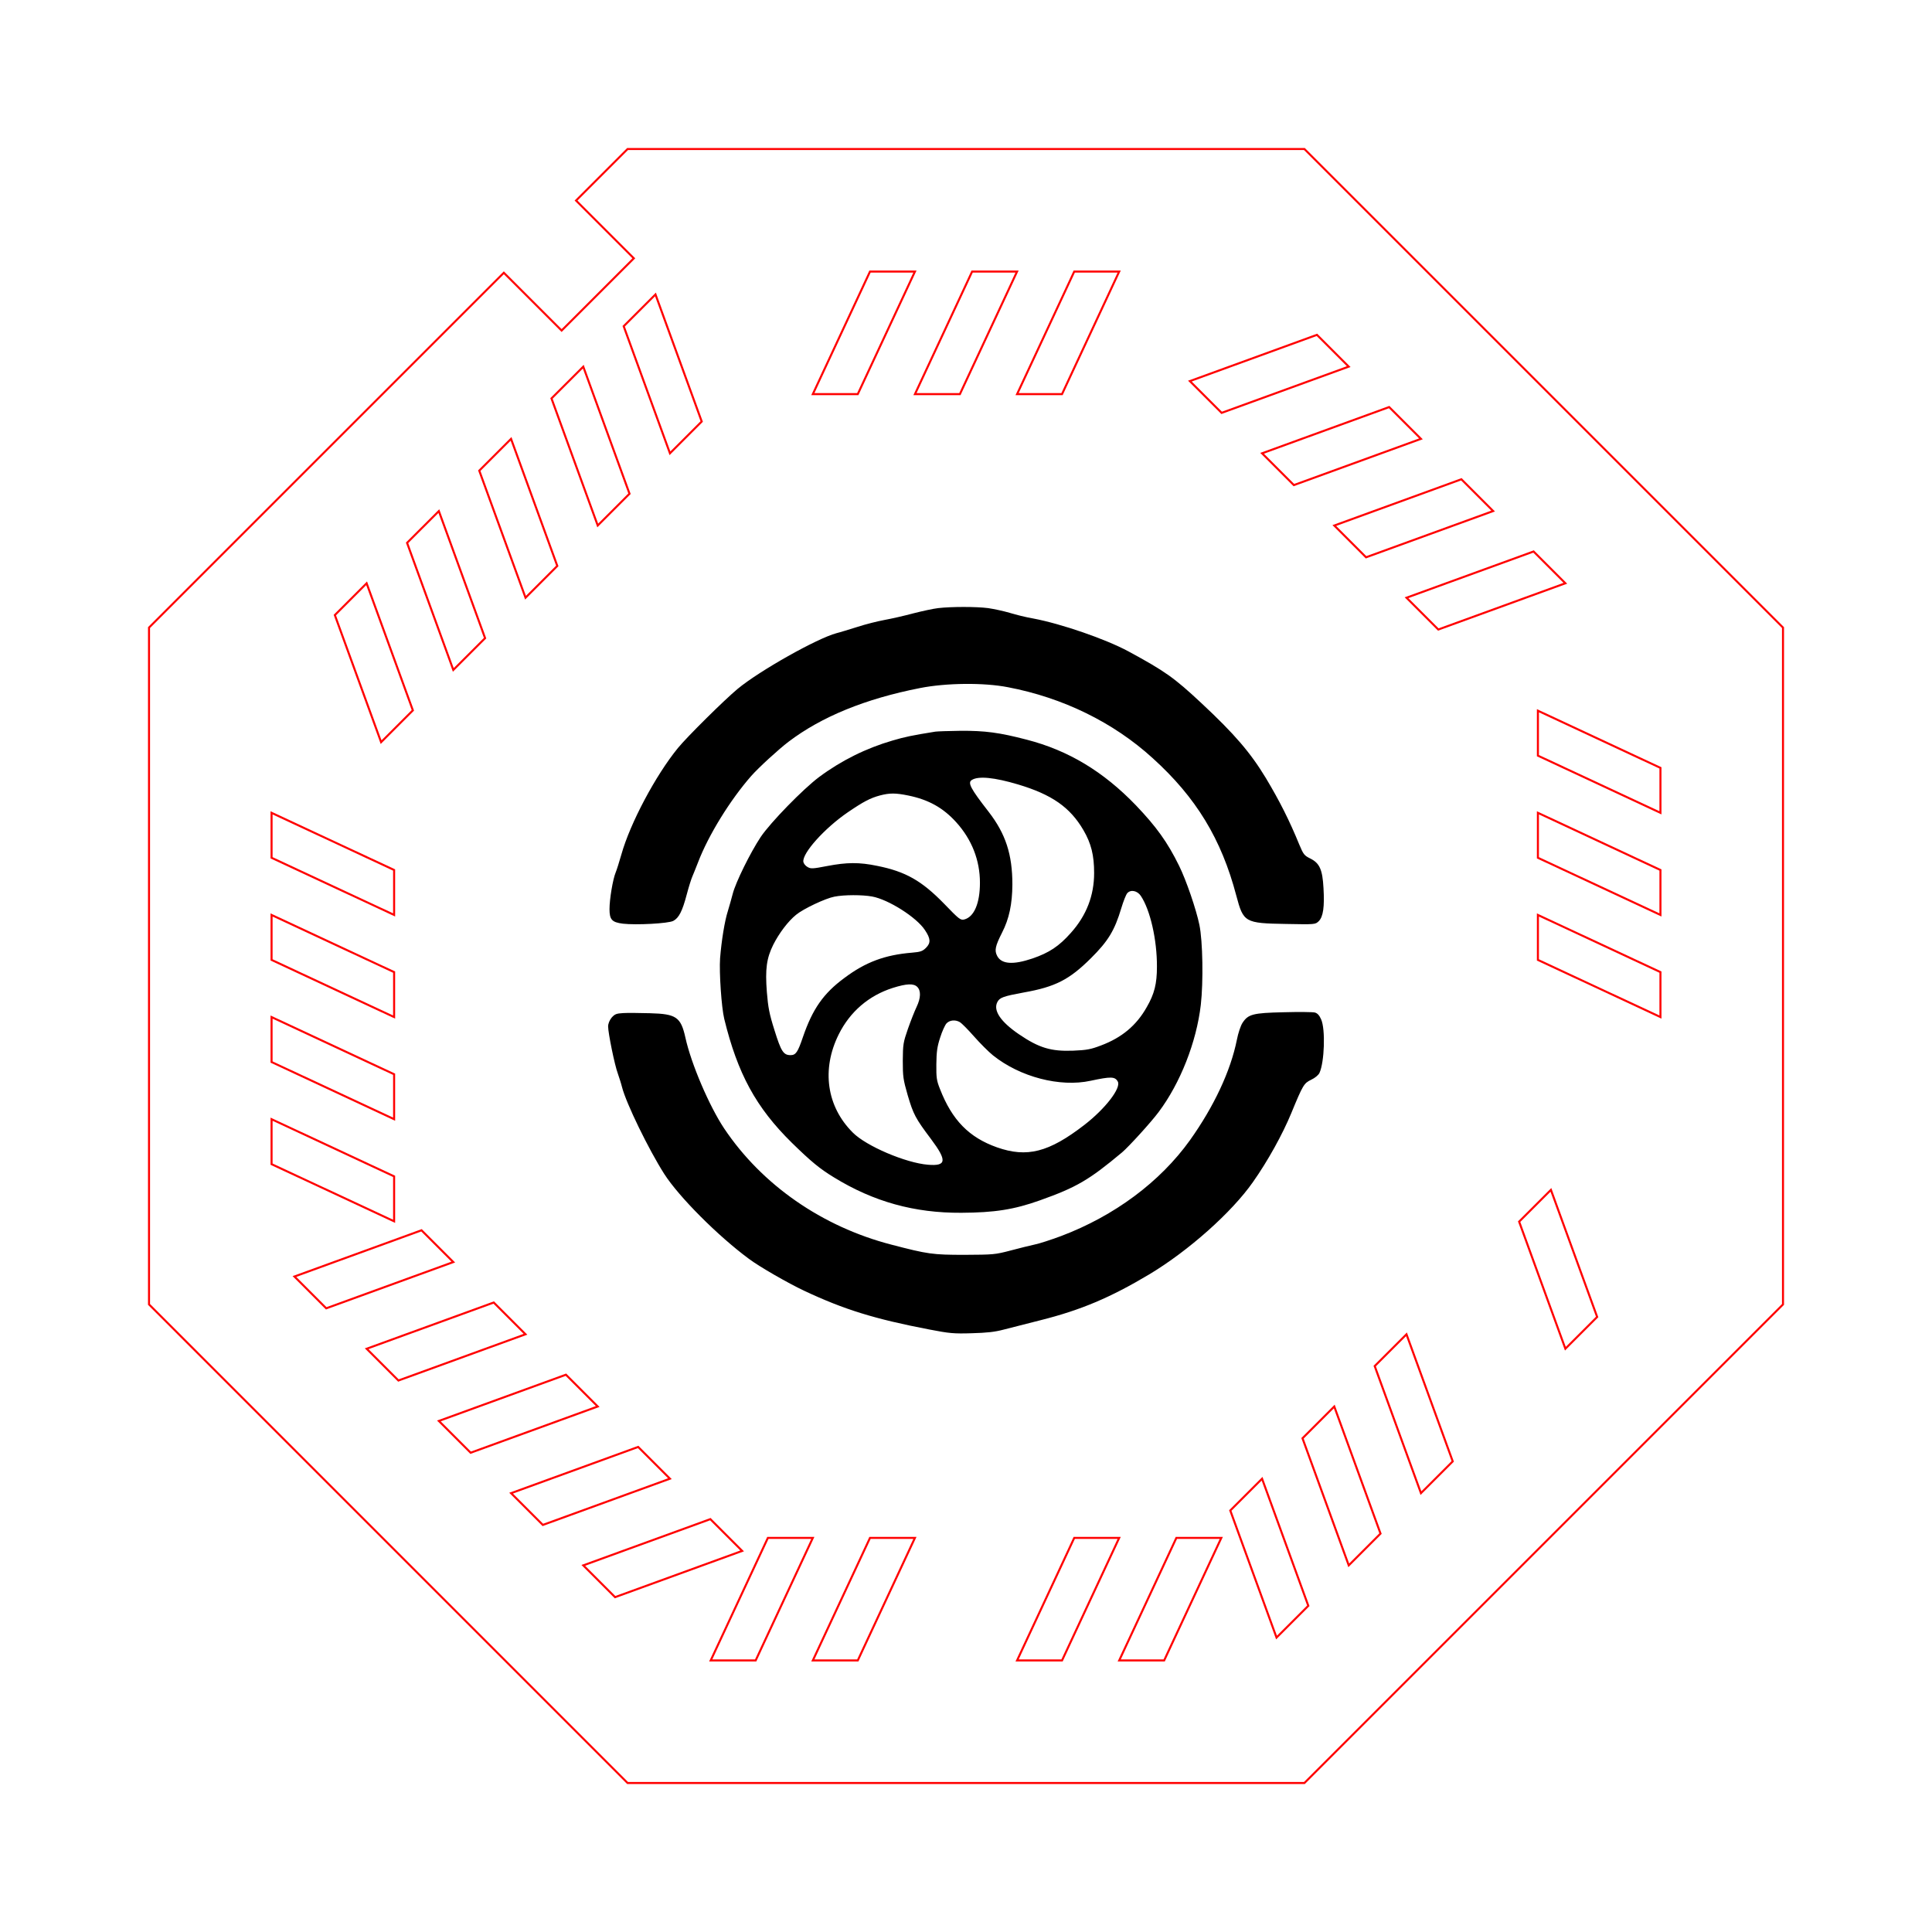
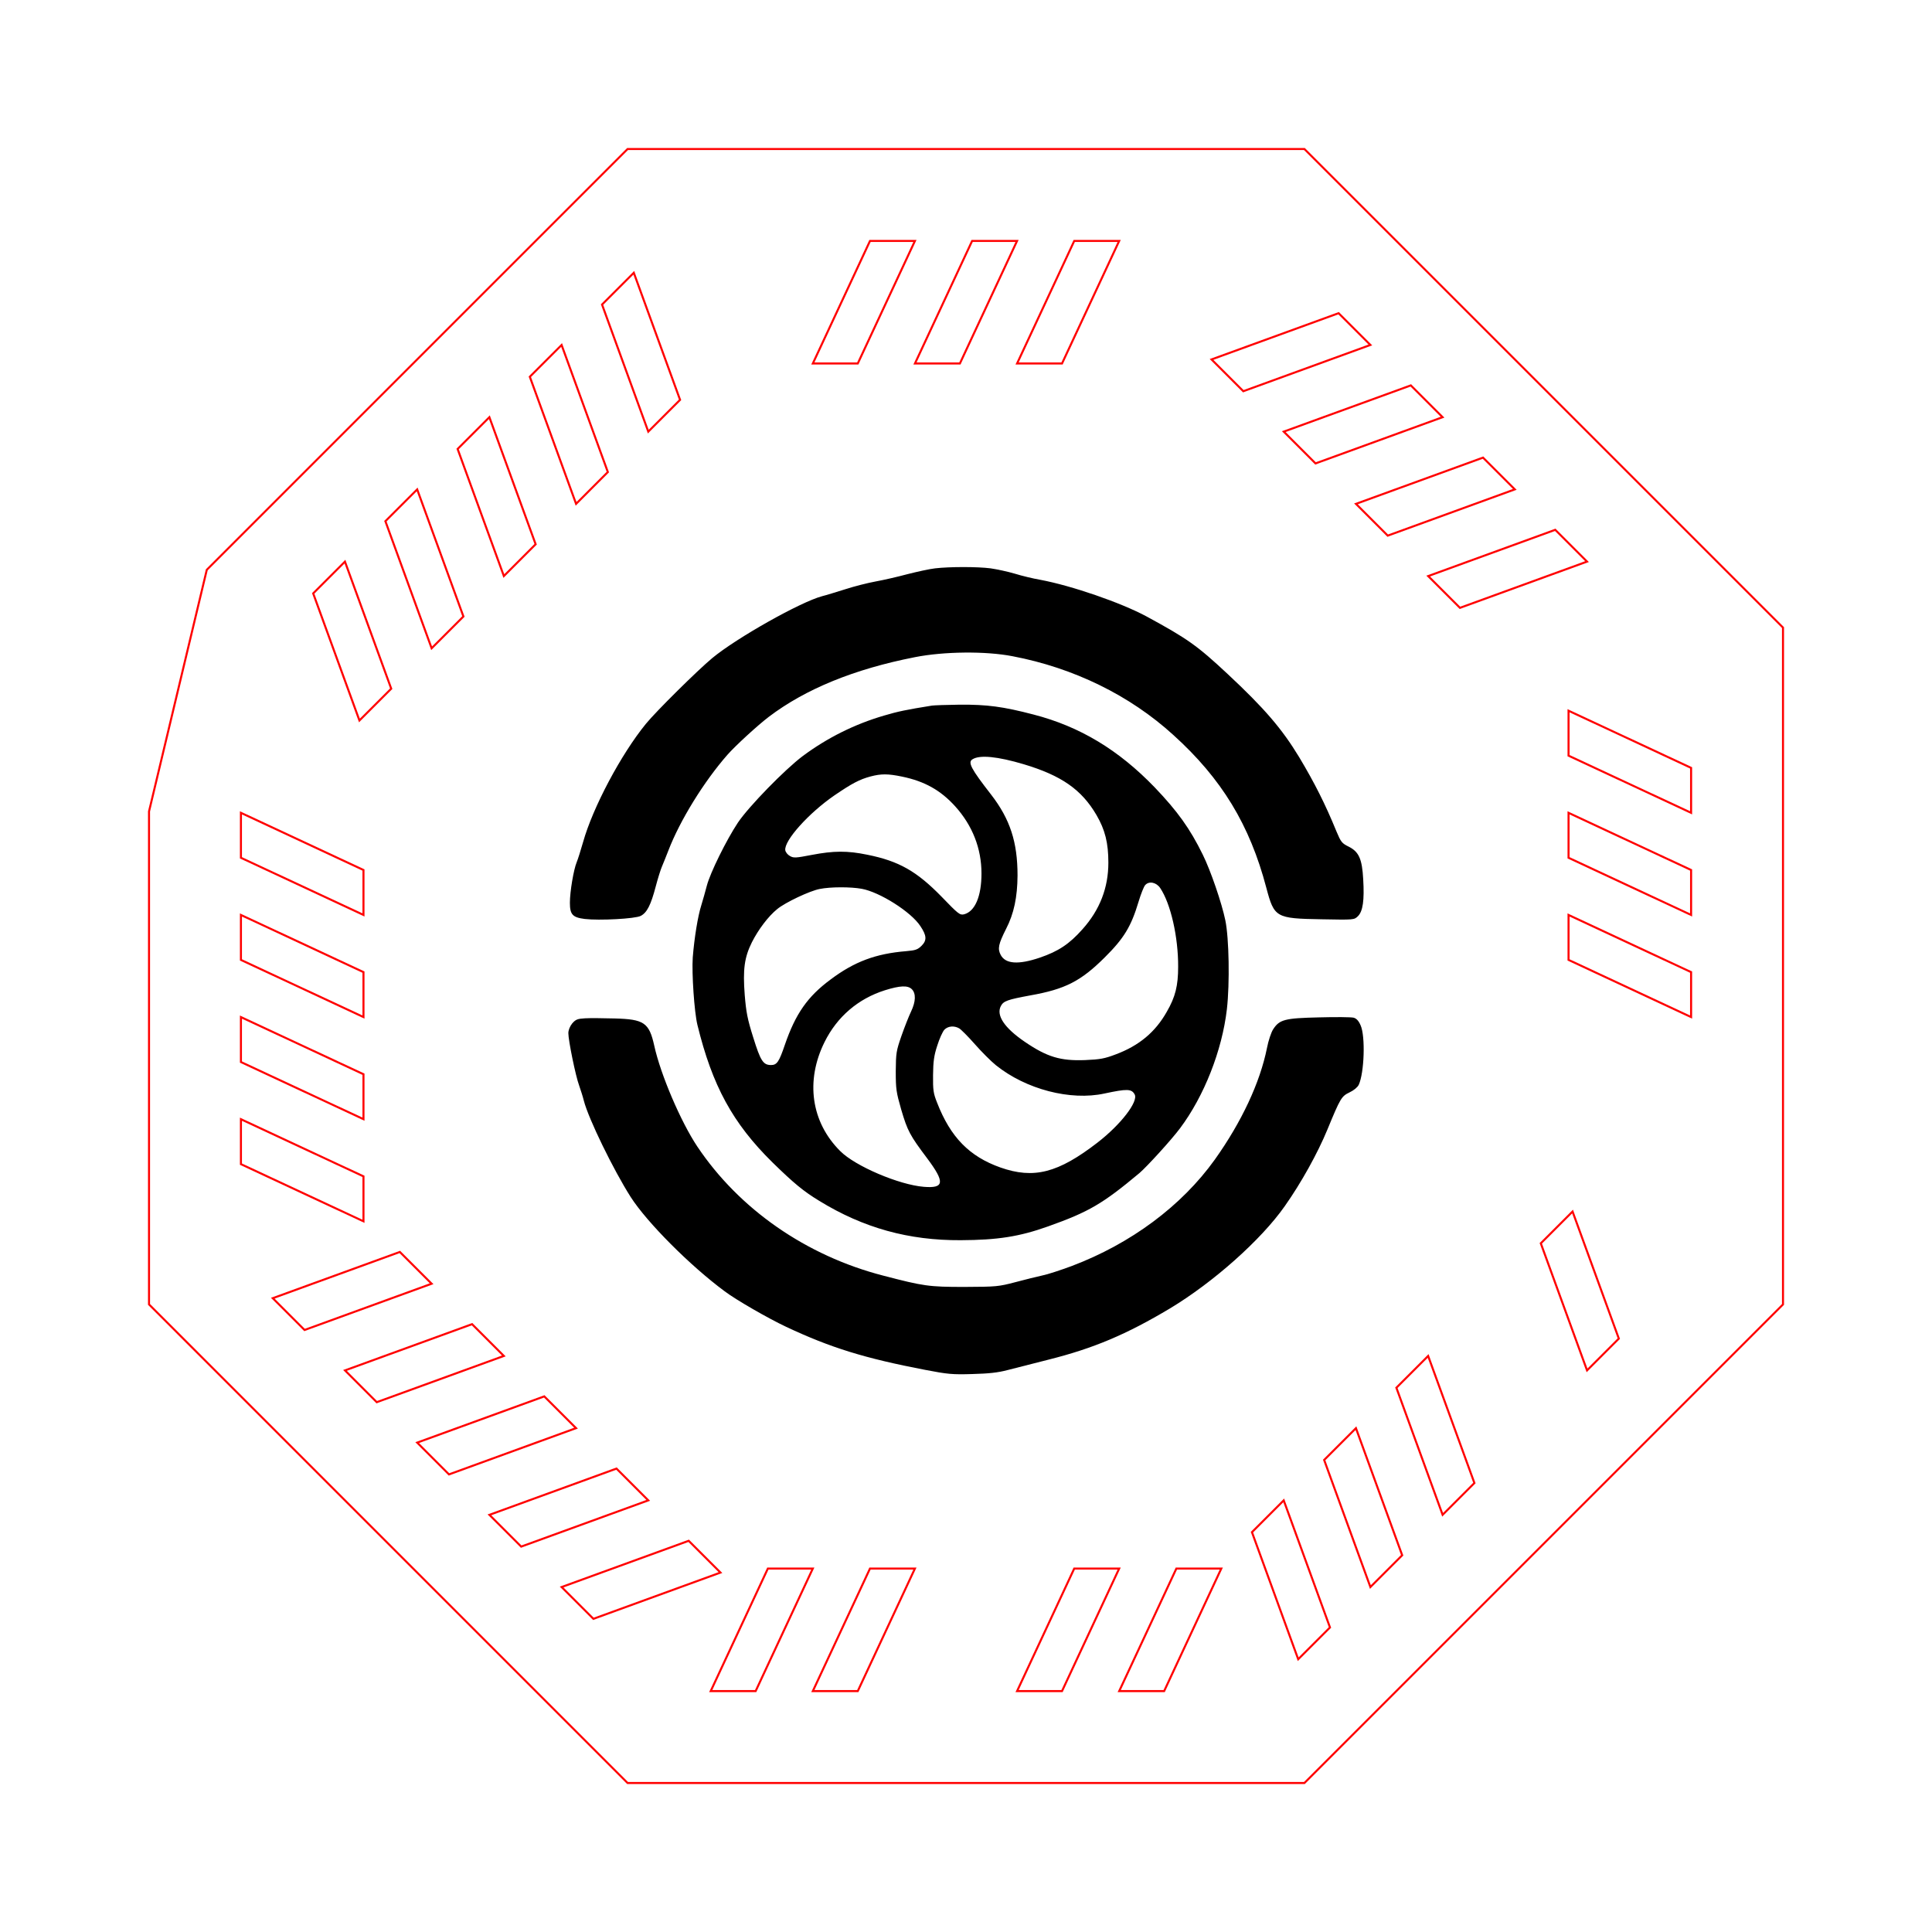
<svg xmlns="http://www.w3.org/2000/svg" width="94.591mm" height="94.591mm" viewBox="0 0 94.591 94.591">
  <style>
  .cut { fill: none; stroke: #ff0000; stroke-width: 0.1; }
  .mark { fill: none; stroke: #0000ff; stroke-width: 0.1; }
</style>
  <g id="A-void">
-     <polygon points="30.727,7.296 63.864,7.296 87.296,30.727 87.296,63.864 63.864,87.296 30.727,87.296 7.296,63.864 7.296,30.727 24.668,13.355 27.497,16.183 31.032,12.647 28.204,9.819" class="cut" />
-     <polygon points="39.797,19.296 41.997,19.296 44.795,13.296 42.595,13.296" class="cut" />
-     <polygon points="44.797,19.296 46.997,19.296 49.795,13.296 47.595,13.296" class="cut" />
-     <polygon points="49.797,19.296 51.997,19.296 54.795,13.296 52.595,13.296" class="cut" />
-     <polygon points="58.257,18.659 59.812,20.214 66.033,17.950 64.478,16.394" class="cut" />
-     <polygon points="61.792,22.194 63.348,23.750 69.569,21.486 68.013,19.930" class="cut" />
-     <polygon points="65.328,25.730 66.883,27.285 73.104,25.021 71.549,23.465" class="cut" />
-     <polygon points="68.863,29.265 70.419,30.821 76.640,28.557 75.084,27.001" class="cut" />
-     <polygon points="75.296,34.797 75.296,36.997 81.296,39.795 81.296,37.595" class="cut" />
-     <polygon points="75.296,39.797 75.296,41.997 81.296,44.795 81.296,42.595" class="cut" />
-     <polygon points="75.296,44.797 75.296,46.997 81.296,49.795 81.296,47.595" class="cut" />
-     <polygon points="75.933,58.257 74.377,59.812 76.641,66.033 78.197,64.478" class="cut" />
-     <polygon points="68.862,65.328 67.306,66.883 69.570,73.104 71.126,71.549" class="cut" />
-     <polygon points="65.326,68.863 63.771,70.419 66.035,76.640 67.590,75.084" class="cut" />
-     <polygon points="61.791,72.399 60.235,73.954 62.499,80.175 64.055,78.620" class="cut" />
-     <polygon points="59.795,75.296 57.595,75.296 54.797,81.296 56.997,81.296" class="cut" />
-     <polygon points="54.795,75.296 52.595,75.296 49.797,81.296 51.997,81.296" class="cut" />
-     <polygon points="44.795,75.296 42.595,75.296 39.797,81.296 41.997,81.296" class="cut" />
-     <polygon points="39.795,75.296 37.595,75.296 34.797,81.296 36.997,81.296" class="cut" />
-     <polygon points="36.335,75.933 34.779,74.377 28.558,76.641 30.114,78.197" class="cut" />
-     <polygon points="32.799,72.397 31.244,70.842 25.023,73.106 26.578,74.661" class="cut" />
-     <polygon points="29.264,68.862 27.708,67.306 21.487,69.570 23.043,71.126" class="cut" />
-     <polygon points="25.728,65.326 24.173,63.771 17.952,66.035 19.507,67.590" class="cut" />
-     <polygon points="22.193,61.791 20.637,60.235 14.416,62.499 15.972,64.055" class="cut" />
-     <polygon points="19.296,59.795 19.296,57.595 13.296,54.797 13.296,56.997" class="cut" />
-     <polygon points="19.296,54.795 19.296,52.595 13.296,49.797 13.296,51.997" class="cut" />
-     <polygon points="19.296,49.795 19.296,47.595 13.296,44.797 13.296,46.997" class="cut" />
-     <polygon points="19.296,44.795 19.296,42.595 13.296,39.797 13.296,41.997" class="cut" />
-     <polygon points="18.659,36.335 20.214,34.779 17.950,28.558 16.394,30.114" class="cut" />
-     <polygon points="22.194,32.799 23.750,31.244 21.486,25.023 19.930,26.578" class="cut" />
-     <polygon points="25.730,29.264 27.285,27.708 25.021,21.487 23.465,23.043" class="cut" />
-     <polygon points="29.265,25.728 30.821,24.173 28.557,17.952 27.001,19.507" class="cut" />
-     <polygon points="32.801,22.193 34.356,20.637 32.092,14.416 30.536,15.972" class="cut" />
-     <svg x="29.296" y="29.296" width="36.000" height="36.000" viewBox="0 0 528 528">
+     <polygon points="30.727,7.296 63.864,7.296 87.296,30.727 87.296,63.864 63.864,87.296 30.727,87.296 7.296,63.864 7.296,39.727 10.124,27.899" class="cut" />
+     <polygon points="39.797,17.796 41.997,17.796 44.795,11.796 42.595,11.796" class="cut" />
+     <polygon points="44.797,17.796 46.997,17.796 49.795,11.796 47.595,11.796" class="cut" />
+     <polygon points="49.797,17.796 51.997,17.796 54.795,11.796 52.595,11.796" class="cut" />
+     <polygon points="59.317,17.598 60.873,19.154 67.094,16.889 65.538,15.334" class="cut" />
+     <polygon points="62.853,21.133 64.408,22.689 70.629,20.425 69.074,18.869" class="cut" />
+     <polygon points="66.388,24.669 67.944,26.225 74.165,23.960 72.609,22.405" class="cut" />
+     <polygon points="69.924,28.205 71.480,29.760 77.701,27.496 76.145,25.940" class="cut" />
+     <polygon points="76.796,34.797 76.796,36.997 82.796,39.795 82.796,37.595" class="cut" />
+     <polygon points="76.796,39.797 76.796,41.997 82.796,44.795 82.796,42.595" class="cut" />
+     <polygon points="76.796,44.797 76.796,46.997 82.796,49.795 82.796,47.595" class="cut" />
+     <polygon points="76.993,59.317 75.438,60.873 77.702,67.094 79.258,65.538" class="cut" />
+     <polygon points="69.922,66.388 68.367,67.944 70.631,74.165 72.187,72.609" class="cut" />
+     <polygon points="66.387,69.924 64.831,71.480 67.095,77.701 68.651,76.145" class="cut" />
+     <polygon points="62.851,73.459 61.296,75.015 63.560,81.236 65.116,79.680" class="cut" />
+     <polygon points="59.795,76.796 57.595,76.796 54.797,82.796 56.997,82.796" class="cut" />
+     <polygon points="54.795,76.796 52.595,76.796 49.797,82.796 51.997,82.796" class="cut" />
+     <polygon points="44.795,76.796 42.595,76.796 39.797,82.796 41.997,82.796" class="cut" />
+     <polygon points="39.795,76.796 37.595,76.796 34.797,82.796 36.997,82.796" class="cut" />
+     <polygon points="35.274,76.993 33.718,75.438 27.497,77.702 29.053,79.258" class="cut" />
+     <polygon points="31.739,73.458 30.183,71.902 23.962,74.167 25.518,75.722" class="cut" />
+     <polygon points="28.203,69.922 26.647,68.367 20.426,70.631 21.982,72.187" class="cut" />
+     <polygon points="24.668,66.387 23.112,64.831 16.891,67.095 18.446,68.651" class="cut" />
+     <polygon points="21.132,62.851 19.576,61.296 13.355,63.560 14.911,65.116" class="cut" />
+     <polygon points="17.796,59.795 17.796,57.595 11.796,54.797 11.796,56.997" class="cut" />
+     <polygon points="17.796,54.795 17.796,52.595 11.796,49.797 11.796,51.997" class="cut" />
+     <polygon points="17.796,49.795 17.796,47.595 11.796,44.797 11.796,46.997" class="cut" />
+     <polygon points="17.796,44.795 17.796,42.595 11.796,39.797 11.796,41.997" class="cut" />
+     <polygon points="17.598,35.274 19.154,33.718 16.889,27.497 15.334,29.053" class="cut" />
+     <polygon points="21.133,31.739 22.689,30.183 20.425,23.962 18.869,25.518" class="cut" />
+     <polygon points="24.669,28.203 26.225,26.647 23.960,20.426 22.405,21.982" class="cut" />
+     <polygon points="28.205,24.668 29.760,23.112 27.496,16.891 25.940,18.446" class="cut" />
+     <polygon points="31.740,21.132 33.296,19.576 31.031,13.355 29.476,14.911" class="cut" />
+     <svg x="27.296" y="27.296" width="40.000" height="40.000" viewBox="0 0 528 528">
      <g transform="translate(0,528) scale(0.1,-0.1)" fill="#000000" stroke="none">
        <path d="M2440 5210 c-36 -4 -117 -22 -180 -38 -63 -17 -155 -38 -205 -47 -49 -9 -137 -31 -195 -50 -58 -18 -125 -39 -150 -45 -139 -37 -552 -269 -710 -400 -95 -79 -363 -344 -429 -425 -160 -196 -343 -540 -406 -765 -15 -52 -33 -110 -41 -129 -20 -48 -44 -191 -44 -262 0 -76 17 -95 96 -105 94 -11 326 1 362 20 40 21 65 69 97 191 14 53 32 110 40 128 8 18 26 64 41 102 75 196 231 448 382 620 52 59 196 191 267 245 237 180 552 309 945 386 187 37 457 40 631 6 394 -75 757 -252 1039 -509 312 -282 494 -581 601 -988 51 -192 61 -198 356 -203 211 -4 211 -4 236 20 32 32 42 103 34 238 -7 132 -28 178 -93 211 -45 22 -51 30 -80 99 -72 176 -141 313 -241 480 -111 183 -224 315 -463 538 -197 184 -260 228 -523 371 -165 89 -484 199 -687 237 -47 8 -121 26 -166 40 -44 13 -114 28 -155 34 -85 11 -264 11 -359 0z M2420 4323 c-168 -27 -220 -38 -308 -64 -189 -55 -367 -143 -527 -262 -116 -87 -348 -325 -419 -430 -75 -113 -180 -326 -201 -408 -9 -35 -25 -91 -35 -124 -23 -71 -46 -214 -56 -340 -7 -102 10 -353 30 -435 96 -393 228 -636 485 -889 138 -135 201 -187 303 -249 285 -175 578 -256 914 -254 238 1 379 23 564 89 264 94 353 146 591 345 48 41 206 214 262 289 156 208 272 503 303 770 19 167 14 458 -10 574 -23 112 -95 322 -146 425 -83 169 -163 280 -310 434 -234 243 -485 394 -783 471 -199 52 -301 65 -477 64 -85 -1 -166 -4 -180 -6z m593 -379 c244 -73 374 -164 470 -328 56 -96 77 -181 77 -308 0 -162 -55 -305 -167 -430 -85 -96 -156 -143 -276 -184 -139 -47 -222 -41 -253 18 -21 40 -14 71 35 168 51 99 73 205 74 345 0 216 -48 364 -171 523 -130 167 -152 209 -120 228 47 30 163 18 331 -32z m-786 -80 c145 -30 249 -88 343 -192 112 -124 170 -273 170 -434 0 -148 -42 -246 -113 -264 -27 -6 -37 2 -145 114 -160 164 -275 230 -479 271 -130 27 -219 26 -360 -1 -104 -20 -117 -21 -141 -7 -15 8 -28 25 -30 37 -9 62 152 241 318 355 113 77 162 103 233 122 69 18 112 18 204 -1z m1668 -720 c68 -101 117 -317 116 -509 0 -122 -18 -195 -73 -290 -74 -132 -180 -220 -330 -276 -71 -27 -100 -33 -199 -37 -159 -6 -245 20 -389 118 -132 90 -186 171 -155 231 17 33 44 42 190 69 226 40 327 92 481 245 125 124 171 200 219 360 15 50 34 98 43 108 25 28 72 18 97 -19z m-1929 -5 c116 -21 319 -149 379 -241 41 -61 43 -92 8 -127 -25 -25 -40 -30 -99 -35 -197 -16 -336 -68 -489 -183 -149 -110 -227 -222 -296 -423 -37 -109 -51 -130 -89 -130 -51 0 -68 27 -115 178 -38 120 -46 165 -55 274 -13 167 -2 244 46 341 42 83 106 168 164 215 52 43 211 118 275 130 70 14 200 14 271 1z m324 -649 c27 -27 26 -79 -5 -144 -14 -29 -42 -100 -62 -157 -34 -98 -36 -111 -37 -229 0 -115 3 -135 35 -247 41 -139 56 -167 168 -316 116 -155 111 -195 -22 -184 -160 13 -444 134 -540 231 -188 187 -226 454 -101 705 81 163 216 279 389 334 99 31 149 33 175 7z m306 -253 c12 -7 57 -52 101 -102 43 -49 105 -111 136 -136 194 -156 482 -231 702 -183 145 31 175 31 195 -6 25 -46 -90 -195 -240 -311 -255 -197 -412 -237 -628 -161 -200 71 -322 195 -409 419 -24 60 -27 81 -26 178 1 88 6 126 27 190 14 45 35 91 46 103 23 24 63 28 96 9z M178 2302 c-49 -3 -60 -7 -83 -33 -15 -19 -25 -43 -25 -63 0 -47 47 -278 70 -339 10 -29 24 -72 30 -97 30 -117 191 -447 303 -623 105 -164 384 -444 607 -609 74 -56 283 -176 398 -230 287 -135 507 -203 898 -278 145 -28 176 -31 305 -27 108 3 165 9 229 26 47 12 165 42 263 67 291 73 504 163 785 331 281 169 590 444 742 661 106 150 213 343 276 496 84 204 91 214 142 239 28 13 52 33 60 49 36 77 44 315 12 385 -13 30 -27 44 -45 49 -15 4 -116 5 -224 2 -222 -5 -255 -14 -296 -77 -13 -20 -31 -74 -40 -121 -45 -224 -164 -478 -337 -721 -215 -300 -542 -543 -925 -688 -73 -27 -158 -55 -190 -61 -32 -7 -110 -26 -173 -43 -111 -29 -122 -30 -330 -31 -231 0 -264 5 -525 73 -499 129 -931 430 -1202 835 -106 159 -237 464 -278 652 -33 148 -66 170 -255 175 -74 2 -161 3 -192 1z" />
      </g>
    </svg>
  </g>
</svg>
